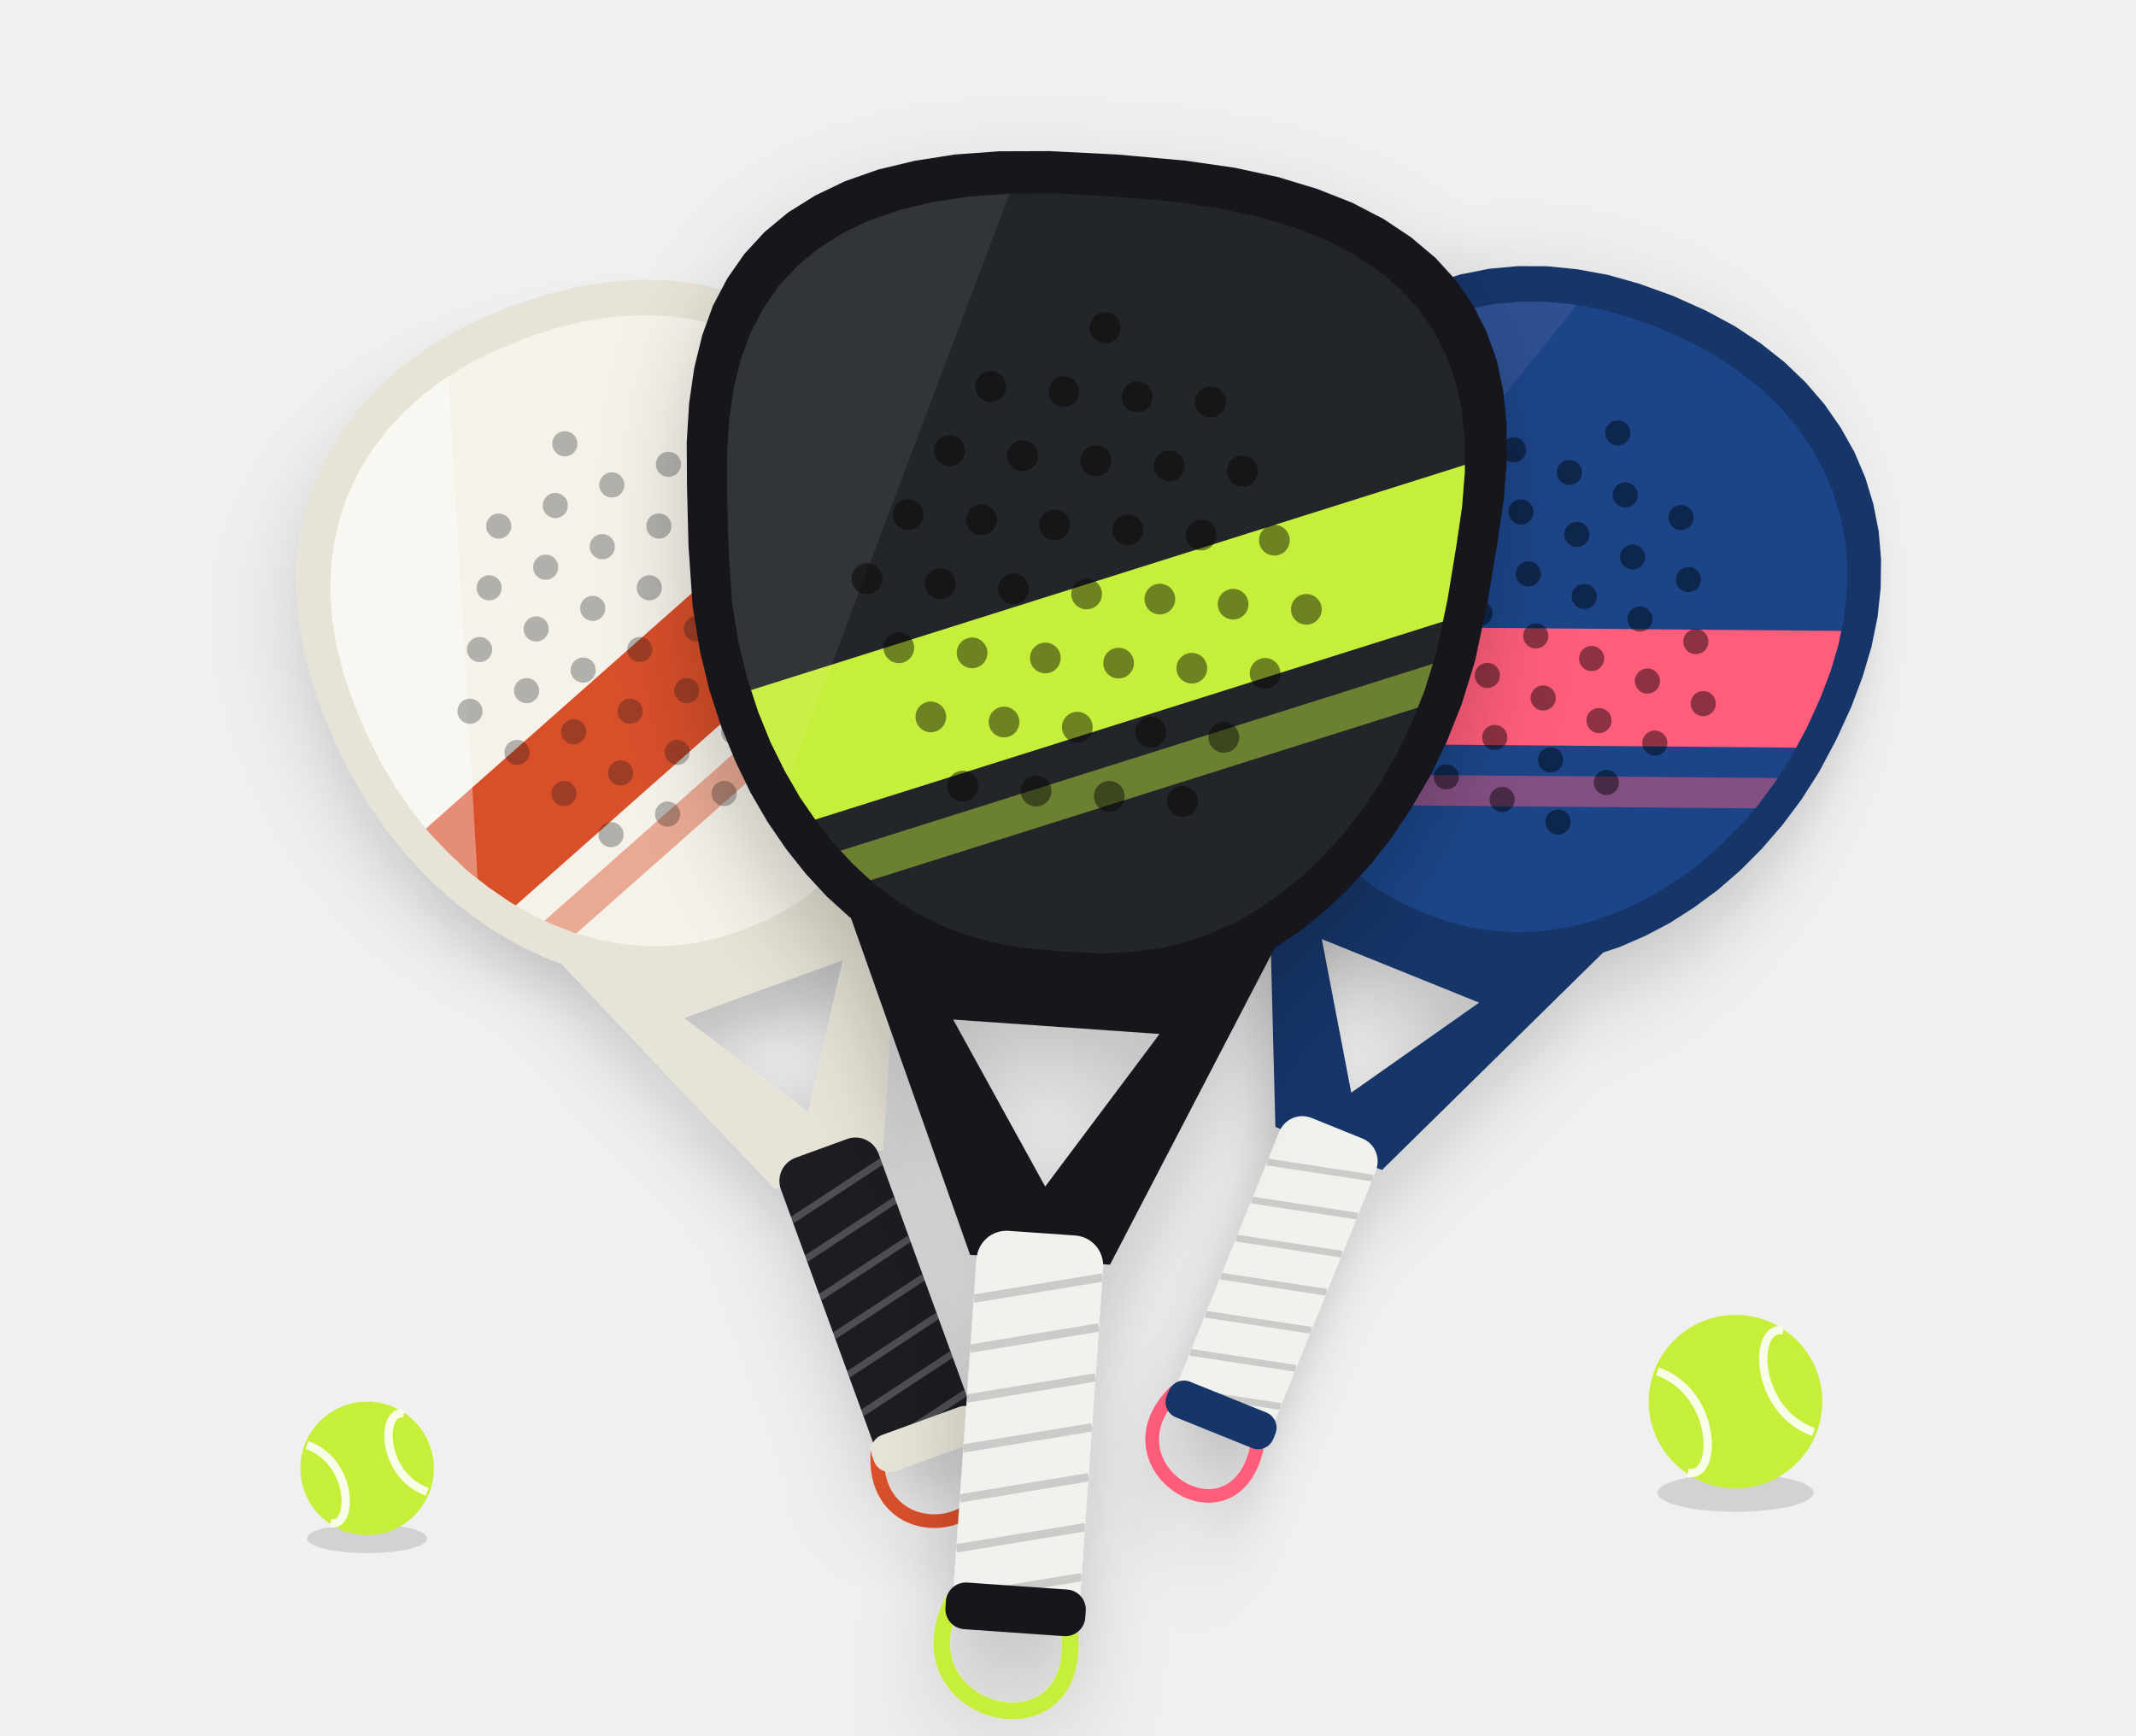
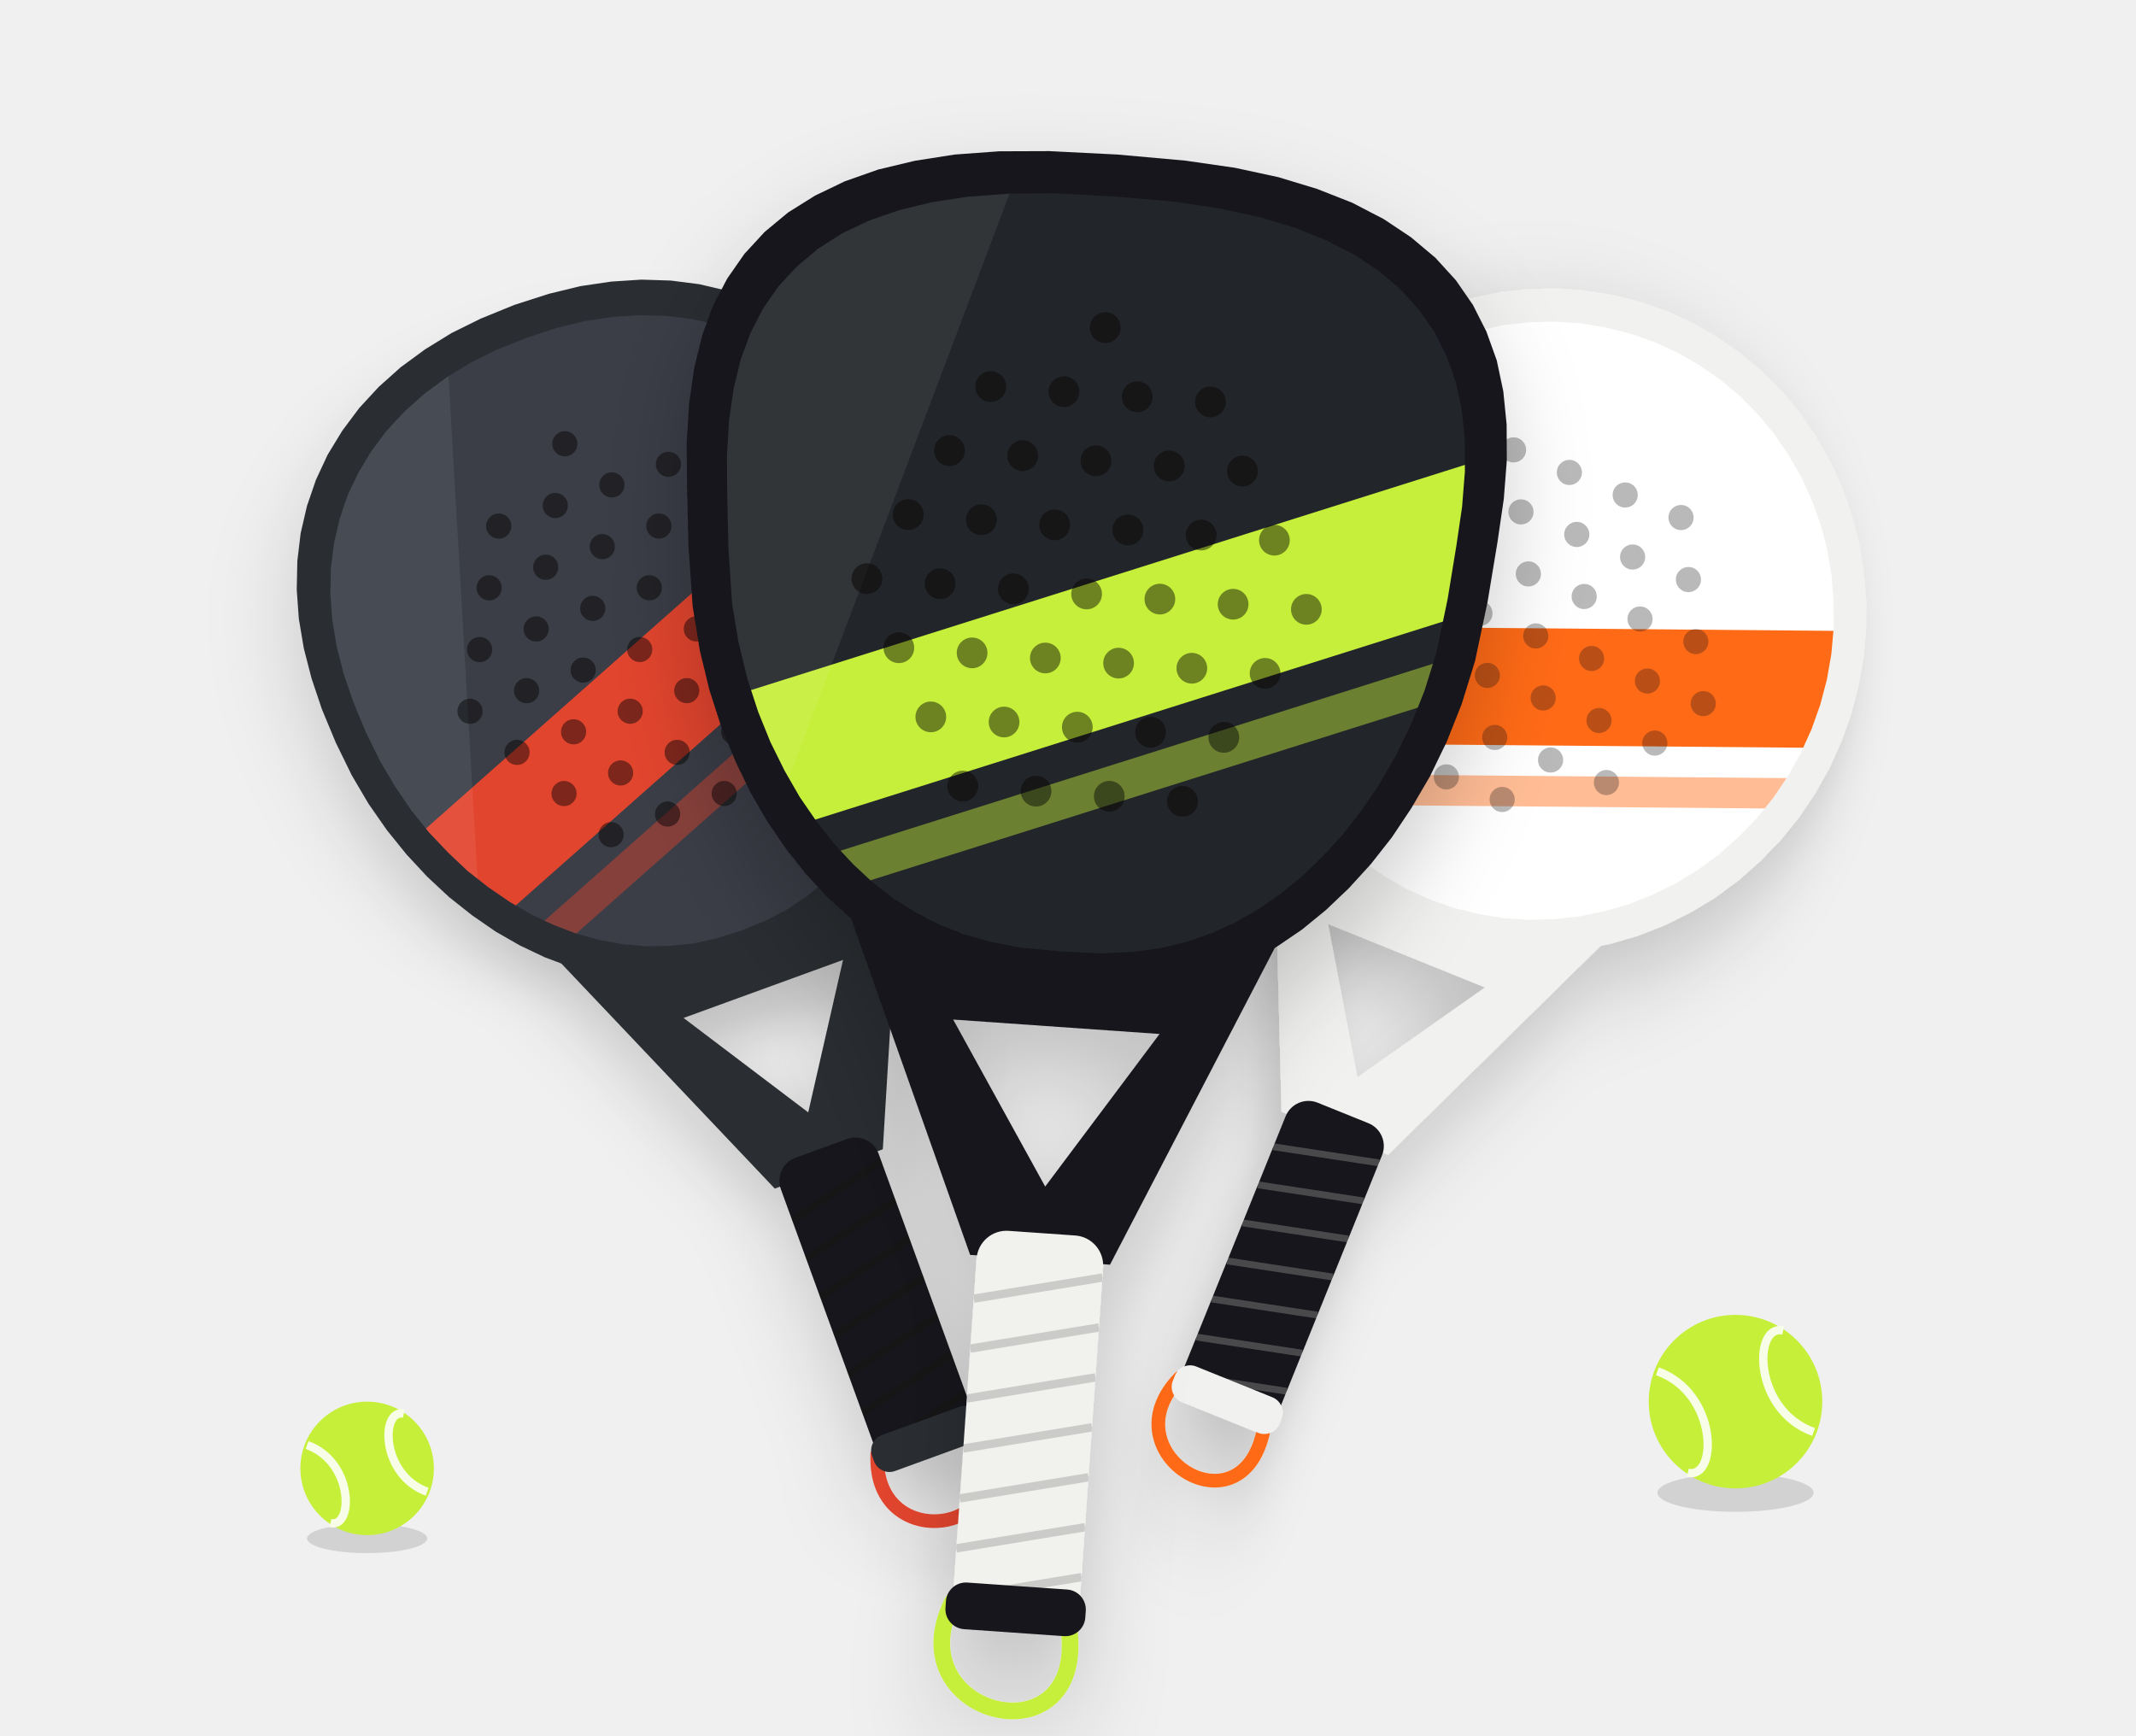
<svg xmlns="http://www.w3.org/2000/svg" viewBox="0 0 640 520">
  <defs>
    <filter id="shadow" x="-30%" y="-20%" width="160%" height="150%">
      <feDropShadow dx="0" dy="14" stdDeviation="14" flood-color="#15171a" flood-opacity=".2" />
    </filter>
    <clipPath id="a-face">
      <path d="M104.4 0 L103.1 11.9 L101.1 22.6 L98.5 32.8 L95.2 42.5 L91.2 51.7 L86.8 60.5 L81.7 68.7 L76.2 76.4 L70.3 83.5 L63.9 89.9 L57.2 95.7 L50 100.8 L42.6 105.1 L34.9 108.7 L26.8 111.5 L18.5 113.6 L9.7 114.8 L0 115.2 L-9.7 114.8 L-18.5 113.6 L-26.8 111.5 L-34.9 108.7 L-42.6 105.1 L-50 100.8 L-57.2 95.7 L-63.9 89.9 L-70.3 83.5 L-76.2 76.4 L-81.7 68.7 L-86.8 60.5 L-91.2 51.7 L-95.2 42.5 L-98.5 32.8 L-101.1 22.6 L-103.1 11.9 L-104.4 0 L-104.9 -11.9 L-104.7 -22.6 L-103.7 -32.8 L-101.9 -42.5 L-99.3 -51.7 L-95.9 -60.5 L-91.7 -68.7 L-86.7 -76.4 L-81 -83.5 L-74.5 -89.9 L-67.3 -95.7 L-59.5 -100.8 L-51.1 -105.1 L-42.1 -108.7 L-32.6 -111.5 L-22.5 -113.6 L-11.9 -114.8 L0 -115.2 L11.9 -114.8 L22.5 -113.6 L32.6 -111.5 L42.1 -108.7 L51.1 -105.1 L59.5 -100.8 L67.3 -95.7 L74.5 -89.9 L81 -83.5 L86.7 -76.4 L91.7 -68.7 L95.9 -60.5 L99.3 -51.7 L101.9 -42.5 L103.7 -32.8 L104.7 -22.6 L104.9 -11.9 Z" />
    </clipPath>
    <clipPath id="a-grip">
      <rect x="-19" y="200" width="38" height="112" rx="9" />
    </clipPath>
    <clipPath id="b-face">
-       <path d="M104.4 0 L103.1 11.9 L101.1 22.6 L98.5 32.8 L95.2 42.5 L91.2 51.7 L86.8 60.5 L81.7 68.7 L76.2 76.4 L70.3 83.5 L63.9 89.9 L57.2 95.7 L50 100.8 L42.6 105.1 L34.9 108.7 L26.8 111.5 L18.5 113.6 L9.7 114.8 L0 115.2 L-9.7 114.8 L-18.5 113.6 L-26.8 111.5 L-34.9 108.7 L-42.6 105.1 L-50 100.8 L-57.2 95.7 L-63.9 89.9 L-70.3 83.5 L-76.2 76.4 L-81.7 68.7 L-86.8 60.5 L-91.2 51.7 L-95.2 42.5 L-98.5 32.8 L-101.1 22.6 L-103.1 11.9 L-104.4 0 L-104.9 -11.9 L-104.7 -22.6 L-103.7 -32.8 L-101.9 -42.5 L-99.3 -51.7 L-95.9 -60.5 L-91.7 -68.7 L-86.7 -76.4 L-81 -83.5 L-74.5 -89.9 L-67.3 -95.7 L-59.5 -100.8 L-51.1 -105.1 L-42.1 -108.7 L-32.6 -111.5 L-22.5 -113.6 L-11.9 -114.8 L0 -115.2 L11.9 -114.8 L22.5 -113.6 L32.6 -111.5 L42.1 -108.7 L51.1 -105.1 L59.5 -100.8 L67.3 -95.7 L74.5 -89.9 L81 -83.5 L86.7 -76.4 L91.7 -68.7 L95.9 -60.5 L99.3 -51.7 L101.9 -42.5 L103.7 -32.8 L104.7 -22.6 L104.9 -11.9 Z" />
+       <path d="M106.2 0 L105.8 9.6 L104.6 19.1 L102.6 28.4 L99.8 37.6 L96.2 46.4 L92 54.9 L87 63 L81.4 70.6 L75.1 77.6 L68.3 84.1 L60.9 89.9 L53.1 95.1 L44.9 99.5 L36.3 103.2 L27.5 106.1 L18.4 108.1 L9.3 109.4 L0 109.8 L-9.3 109.4 L-18.4 108.1 L-27.5 106.1 L-36.3 103.2 L-44.9 99.5 L-53.1 95.1 L-60.9 89.9 L-68.3 84.1 L-75.1 77.6 L-81.4 70.6 L-87 63 L-92 54.9 L-96.2 46.4 L-99.8 37.6 L-102.6 28.4 L-104.6 19.1 L-105.8 9.6 L-106.2 0 L-105.8 -9.6 L-104.6 -19.1 L-102.6 -28.4 L-99.8 -37.6 L-96.2 -46.4 L-92 -54.9 L-87 -63 L-81.4 -70.6 L-75.1 -77.6 L-68.3 -84.1 L-60.9 -89.9 L-53.1 -95.1 L-44.9 -99.5 L-36.3 -103.2 L-27.5 -106.1 L-18.4 -108.1 L-9.3 -109.4 L0 -109.8 L9.3 -109.4 L18.4 -108.1 L27.5 -106.1 L36.3 -103.2 L44.9 -99.5 L53.1 -95.1 L60.9 -89.9 L68.3 -84.1 L75.1 -77.6 L81.4 -70.6 L87 -63 L92 -54.9 L96.2 -46.4 L99.8 -37.6 L102.6 -28.4 L104.6 -19.1 L105.8 -9.6 Z" />
    </clipPath>
    <clipPath id="b-grip">
-       <rect x="-19" y="200" width="38" height="112" rx="9" />
+       <rect x="-19" y="194" width="38" height="112" rx="9" />
    </clipPath>
    <clipPath id="c-face">
      <path d="M108 0 L105.8 16.1 L103 27.9 L99.6 38.5 L95.7 48.1 L91.4 56.9 L86.6 65.1 L81.5 72.7 L76 79.6 L70.3 85.9 L64.2 91.6 L57.9 96.7 L51.3 101.1 L44.4 104.8 L37.2 107.9 L29.6 110.3 L21.4 112 L12.3 113.1 L0 113.4 L-12.3 113.1 L-21.4 112 L-29.6 110.3 L-37.2 107.9 L-44.4 104.8 L-51.3 101.1 L-57.9 96.7 L-64.2 91.6 L-70.3 85.9 L-76 79.6 L-81.5 72.7 L-86.6 65.1 L-91.4 56.9 L-95.7 48.1 L-99.6 38.5 L-103 27.9 L-105.8 16.1 L-108 0 L-109.5 -16.1 L-110.4 -27.9 L-110.5 -38.5 L-109.8 -48.1 L-108.3 -56.9 L-105.9 -65.1 L-102.6 -72.7 L-98.5 -79.6 L-93.4 -85.9 L-87.5 -91.6 L-80.6 -96.7 L-72.8 -101.1 L-64.1 -104.8 L-54.4 -107.9 L-43.7 -110.3 L-31.9 -112 L-18.4 -113.1 L0 -113.4 L18.4 -113.1 L31.9 -112 L43.7 -110.3 L54.4 -107.9 L64.1 -104.8 L72.8 -101.1 L80.6 -96.7 L87.5 -91.6 L93.4 -85.9 L98.5 -79.6 L102.6 -72.7 L105.9 -65.1 L108.3 -56.9 L109.8 -48.1 L110.5 -38.5 L110.4 -27.9 L109.5 -16.1 Z" />
    </clipPath>
    <clipPath id="c-grip">
      <rect x="-19" y="198" width="38" height="112" rx="9" />
    </clipPath>
  </defs>
  <g transform="translate(190 190) rotate(-20) scale(0.82)" filter="url(#shadow)">
    <g>
-       <path d="M-19 312 C -34 348, 26 358, 16 316" fill="none" stroke="#d9502b" stroke-width="5" stroke-linecap="round" />
-       <path fill-rule="evenodd" fill="#e7e3d7" d="M-74 86 L74 86 L21 208 L-21 208 Z M-31 138 L31 138 L0 186 Z" />
-       <rect x="-19" y="200" width="38" height="118" rx="9" fill="#1d1f23" />
-       <g stroke="rgba(255,255,255,.22)" stroke-width="2.5" clip-path="url(#a-grip)">
+       <path d="M-19 312 C -34 348, 26 358, 16 316" fill="none" stroke="#e2452f" stroke-width="5" stroke-linecap="round" />
+       <path fill-rule="evenodd" fill="#2a2d33" d="M-74 86 L74 86 L21 208 L-21 208 Z M-31 138 L31 138 L0 186 Z" />
+       <rect x="-19" y="200" width="38" height="118" rx="9" fill="#15171a" />
+       <g stroke="rgba(0,0,0,.16)" stroke-width="2.5" clip-path="url(#a-grip)">
        <path d="M-19 221 L19 212" />
        <path d="M-19 236 L19 227" />
        <path d="M-19 251 L19 242" />
        <path d="M-19 266 L19 257" />
        <path d="M-19 281 L19 272" />
        <path d="M-19 296 L19 287" />
        <path d="M-19 311 L19 302" />
      </g>
-       <rect x="-21" y="306" width="42" height="14" rx="6" fill="#e7e3d7" />
-       <path d="M116 0 L114.6 13.2 L112.4 25.1 L109.4 36.4 L105.7 47.2 L101.4 57.4 L96.4 67.2 L90.8 76.3 L84.7 84.9 L78.1 92.7 L71 99.9 L63.5 106.3 L55.6 112 L47.3 116.8 L38.7 120.8 L29.8 123.9 L20.5 126.2 L10.8 127.5 L0 128 L-10.8 127.5 L-20.5 126.2 L-29.8 123.9 L-38.7 120.8 L-47.3 116.8 L-55.6 112 L-63.5 106.3 L-71 99.9 L-78.1 92.7 L-84.7 84.9 L-90.8 76.3 L-96.4 67.2 L-101.4 57.4 L-105.7 47.2 L-109.4 36.4 L-112.4 25.1 L-114.6 13.2 L-116 0 L-116.6 -13.2 L-116.3 -25.1 L-115.2 -36.4 L-113.2 -47.2 L-110.3 -57.4 L-106.5 -67.2 L-101.9 -76.3 L-96.3 -84.9 L-90 -92.7 L-82.8 -99.9 L-74.8 -106.3 L-66.1 -112 L-56.8 -116.8 L-46.8 -120.8 L-36.2 -123.9 L-25 -126.2 L-13.2 -127.5 L0 -128 L13.2 -127.5 L25 -126.2 L36.2 -123.9 L46.8 -120.8 L56.8 -116.8 L66.1 -112 L74.8 -106.3 L82.8 -99.9 L90 -92.7 L96.3 -84.9 L101.9 -76.3 L106.5 -67.2 L110.3 -57.4 L113.2 -47.2 L115.2 -36.4 L116.3 -25.1 L116.6 -13.2 Z" fill="#e7e3d7" />
-       <path d="M104.4 0 L103.1 11.9 L101.1 22.6 L98.5 32.8 L95.2 42.5 L91.2 51.7 L86.8 60.5 L81.7 68.7 L76.2 76.4 L70.3 83.5 L63.9 89.9 L57.2 95.7 L50 100.8 L42.6 105.1 L34.9 108.7 L26.8 111.5 L18.5 113.6 L9.7 114.8 L0 115.2 L-9.7 114.8 L-18.5 113.6 L-26.8 111.5 L-34.9 108.7 L-42.6 105.1 L-50 100.8 L-57.2 95.7 L-63.9 89.9 L-70.3 83.5 L-76.2 76.4 L-81.7 68.7 L-86.8 60.5 L-91.2 51.7 L-95.2 42.5 L-98.5 32.8 L-101.1 22.6 L-103.1 11.9 L-104.4 0 L-104.9 -11.9 L-104.7 -22.6 L-103.7 -32.8 L-101.9 -42.5 L-99.3 -51.7 L-95.9 -60.5 L-91.7 -68.7 L-86.7 -76.4 L-81 -83.5 L-74.5 -89.9 L-67.3 -95.7 L-59.5 -100.8 L-51.1 -105.1 L-42.1 -108.7 L-32.6 -111.5 L-22.5 -113.6 L-11.9 -114.8 L0 -115.2 L11.9 -114.8 L22.5 -113.6 L32.6 -111.5 L42.1 -108.7 L51.1 -105.1 L59.5 -100.8 L67.3 -95.7 L74.5 -89.9 L81 -83.5 L86.7 -76.4 L91.7 -68.7 L95.9 -60.5 L99.3 -51.7 L101.9 -42.5 L103.7 -32.8 L104.7 -22.6 L104.9 -11.9 Z" fill="#f5f2ea" />
+       <rect x="-21" y="306" width="42" height="14" rx="6" fill="#2a2d33" />
+       <path d="M116 0 L114.6 13.2 L112.4 25.1 L109.4 36.4 L105.7 47.2 L101.4 57.4 L96.4 67.2 L90.8 76.3 L84.7 84.9 L78.1 92.7 L71 99.9 L63.5 106.3 L55.6 112 L47.3 116.8 L38.7 120.8 L29.8 123.9 L20.5 126.2 L10.8 127.5 L0 128 L-10.8 127.5 L-20.5 126.2 L-29.8 123.9 L-38.7 120.8 L-47.3 116.8 L-55.6 112 L-63.5 106.3 L-71 99.9 L-78.1 92.7 L-84.7 84.9 L-90.8 76.3 L-96.4 67.2 L-101.4 57.4 L-105.7 47.2 L-109.4 36.4 L-112.4 25.1 L-114.6 13.2 L-116 0 L-116.6 -13.2 L-116.3 -25.1 L-115.2 -36.4 L-113.2 -47.2 L-110.3 -57.4 L-106.5 -67.2 L-101.9 -76.3 L-96.3 -84.9 L-90 -92.7 L-82.8 -99.9 L-74.8 -106.3 L-66.1 -112 L-56.8 -116.8 L-46.8 -120.8 L-36.2 -123.9 L-25 -126.2 L-13.2 -127.5 L0 -128 L13.2 -127.5 L25 -126.2 L36.2 -123.9 L46.8 -120.8 L56.8 -116.8 L66.1 -112 L74.8 -106.3 L82.8 -99.9 L90 -92.7 L96.3 -84.9 L101.9 -76.3 L106.5 -67.2 L110.3 -57.4 L113.2 -47.2 L115.2 -36.4 L116.3 -25.1 L116.6 -13.2 Z" fill="#2a2d33" />
+       <path d="M104.4 0 L103.1 11.9 L101.1 22.6 L98.5 32.8 L95.2 42.5 L91.2 51.7 L86.8 60.5 L81.7 68.7 L76.2 76.4 L70.3 83.5 L63.9 89.9 L57.2 95.7 L50 100.8 L42.6 105.1 L34.9 108.7 L26.8 111.5 L18.5 113.6 L9.7 114.8 L0 115.2 L-9.7 114.8 L-18.5 113.6 L-26.8 111.5 L-34.9 108.7 L-42.6 105.1 L-50 100.8 L-57.2 95.7 L-63.9 89.9 L-70.3 83.5 L-76.2 76.4 L-81.7 68.7 L-86.8 60.5 L-91.2 51.7 L-95.2 42.5 L-98.5 32.8 L-101.1 22.6 L-103.1 11.9 L-104.4 0 L-104.9 -11.9 L-104.7 -22.6 L-103.7 -32.8 L-101.9 -42.5 L-99.3 -51.7 L-95.9 -60.5 L-91.7 -68.7 L-86.7 -76.4 L-81 -83.5 L-74.5 -89.9 L-67.3 -95.7 L-59.5 -100.8 L-51.1 -105.1 L-42.1 -108.7 L-32.6 -111.5 L-22.5 -113.6 L-11.9 -114.8 L0 -115.2 L11.9 -114.8 L22.5 -113.6 L32.6 -111.5 L42.1 -108.7 L51.1 -105.1 L59.5 -100.8 L67.3 -95.7 L74.5 -89.9 L81 -83.5 L86.7 -76.4 L91.7 -68.7 L95.9 -60.5 L99.3 -51.7 L101.9 -42.5 L103.7 -32.8 L104.7 -22.6 L104.9 -11.9 Z" fill="#3a3e46" />
      <g clip-path="url(#a-face)">
-         <path d="M-170 70 L170 -64 L170 -18 L-170 116 Z" fill="#d9502b" />
-         <path d="M-170 128 L170 -6 L170 6 L-170 140 Z" fill="#d9502b" opacity=".45" />
-         <path d="M-150 -150 L-20 -150 L-110 150 L-150 150 Z" fill="#fff" opacity="0.35" />
-       </g>
-       <g fill="rgba(21,23,26,.3)">
-         <circle cx="0" cy="-74" r="4.6" />
-         <circle cx="-33" cy="-54" r="4.6" />
-         <circle cx="-11" cy="-54" r="4.6" />
-         <circle cx="11" cy="-54" r="4.6" />
-         <circle cx="33" cy="-54" r="4.6" />
-         <circle cx="-44" cy="-34" r="4.6" />
-         <circle cx="-22" cy="-34" r="4.6" />
-         <circle cx="0" cy="-34" r="4.6" />
-         <circle cx="22" cy="-34" r="4.6" />
-         <circle cx="44" cy="-34" r="4.6" />
-         <circle cx="-55" cy="-14" r="4.6" />
-         <circle cx="-33" cy="-14" r="4.6" />
-         <circle cx="-11" cy="-14" r="4.6" />
-         <circle cx="11" cy="-14" r="4.6" />
-         <circle cx="33" cy="-14" r="4.6" />
-         <circle cx="55" cy="-14" r="4.6" />
-         <circle cx="-66" cy="6" r="4.6" />
-         <circle cx="-44" cy="6" r="4.6" />
-         <circle cx="-22" cy="6" r="4.6" />
-         <circle cx="0" cy="6" r="4.6" />
-         <circle cx="22" cy="6" r="4.6" />
-         <circle cx="44" cy="6" r="4.6" />
-         <circle cx="66" cy="6" r="4.6" />
-         <circle cx="-55" cy="26" r="4.6" />
-         <circle cx="-33" cy="26" r="4.6" />
-         <circle cx="-11" cy="26" r="4.6" />
-         <circle cx="11" cy="26" r="4.6" />
-         <circle cx="33" cy="26" r="4.6" />
-         <circle cx="55" cy="26" r="4.6" />
-         <circle cx="-44" cy="46" r="4.6" />
-         <circle cx="-22" cy="46" r="4.6" />
-         <circle cx="0" cy="46" r="4.6" />
-         <circle cx="22" cy="46" r="4.6" />
-         <circle cx="44" cy="46" r="4.6" />
-         <circle cx="-33" cy="66" r="4.6" />
-         <circle cx="-11" cy="66" r="4.6" />
-         <circle cx="11" cy="66" r="4.6" />
-         <circle cx="33" cy="66" r="4.6" />
-       </g>
-     </g>
-   </g>
-   <g transform="translate(462 186) rotate(22) scale(0.82)" filter="url(#shadow)">
-     <g>
-       <path d="M-19 312 C -34 348, 26 358, 16 316" fill="none" stroke="#ff5d7a" stroke-width="5" stroke-linecap="round" />
-       <path fill-rule="evenodd" fill="#173468" d="M-74 86 L74 86 L21 208 L-21 208 Z M-31 138 L31 138 L0 186 Z" />
-       <rect x="-19" y="200" width="38" height="118" rx="9" fill="#f1f1ee" />
-       <g stroke="rgba(0,0,0,.16)" stroke-width="2.5" clip-path="url(#b-grip)">
-         <path d="M-19 221 L19 212" />
-         <path d="M-19 236 L19 227" />
-         <path d="M-19 251 L19 242" />
-         <path d="M-19 266 L19 257" />
-         <path d="M-19 281 L19 272" />
-         <path d="M-19 296 L19 287" />
-         <path d="M-19 311 L19 302" />
-       </g>
-       <rect x="-21" y="306" width="42" height="14" rx="6" fill="#173468" />
-       <path d="M116 0 L114.6 13.2 L112.4 25.1 L109.4 36.4 L105.7 47.2 L101.4 57.4 L96.4 67.2 L90.8 76.3 L84.7 84.9 L78.1 92.7 L71 99.9 L63.5 106.3 L55.6 112 L47.3 116.8 L38.7 120.8 L29.8 123.9 L20.5 126.2 L10.8 127.5 L0 128 L-10.8 127.5 L-20.5 126.2 L-29.8 123.9 L-38.7 120.8 L-47.3 116.8 L-55.6 112 L-63.5 106.3 L-71 99.9 L-78.1 92.7 L-84.7 84.9 L-90.8 76.3 L-96.4 67.2 L-101.4 57.4 L-105.7 47.2 L-109.4 36.4 L-112.4 25.1 L-114.6 13.2 L-116 0 L-116.6 -13.2 L-116.3 -25.1 L-115.2 -36.4 L-113.2 -47.2 L-110.3 -57.4 L-106.5 -67.2 L-101.9 -76.3 L-96.3 -84.9 L-90 -92.7 L-82.8 -99.9 L-74.8 -106.3 L-66.1 -112 L-56.8 -116.8 L-46.8 -120.8 L-36.2 -123.9 L-25 -126.2 L-13.2 -127.5 L0 -128 L13.2 -127.5 L25 -126.2 L36.2 -123.9 L46.8 -120.8 L56.8 -116.8 L66.1 -112 L74.8 -106.3 L82.8 -99.9 L90 -92.7 L96.3 -84.9 L101.9 -76.3 L106.5 -67.2 L110.3 -57.4 L113.2 -47.2 L115.2 -36.4 L116.3 -25.1 L116.6 -13.2 Z" fill="#173468" />
-       <path d="M104.4 0 L103.1 11.9 L101.1 22.6 L98.5 32.8 L95.2 42.5 L91.2 51.7 L86.8 60.5 L81.7 68.7 L76.2 76.4 L70.3 83.5 L63.9 89.9 L57.2 95.7 L50 100.8 L42.6 105.1 L34.9 108.7 L26.8 111.5 L18.5 113.6 L9.7 114.8 L0 115.2 L-9.7 114.8 L-18.5 113.6 L-26.8 111.5 L-34.9 108.7 L-42.6 105.1 L-50 100.8 L-57.2 95.7 L-63.9 89.9 L-70.3 83.5 L-76.2 76.4 L-81.7 68.7 L-86.8 60.5 L-91.2 51.7 L-95.2 42.5 L-98.5 32.8 L-101.1 22.6 L-103.1 11.9 L-104.4 0 L-104.9 -11.9 L-104.7 -22.6 L-103.7 -32.8 L-101.9 -42.5 L-99.3 -51.7 L-95.9 -60.5 L-91.7 -68.7 L-86.7 -76.4 L-81 -83.5 L-74.5 -89.9 L-67.3 -95.7 L-59.5 -100.8 L-51.1 -105.1 L-42.1 -108.7 L-32.6 -111.5 L-22.5 -113.6 L-11.9 -114.8 L0 -115.2 L11.9 -114.8 L22.5 -113.6 L32.6 -111.5 L42.1 -108.7 L51.1 -105.1 L59.5 -100.8 L67.3 -95.7 L74.5 -89.9 L81 -83.5 L86.7 -76.4 L91.7 -68.7 L95.9 -60.5 L99.3 -51.7 L101.9 -42.5 L103.7 -32.8 L104.7 -22.6 L104.9 -11.9 Z" fill="#1f4489" />
-       <g clip-path="url(#b-face)">
-         <path d="M-170 70 L170 -64 L170 -18 L-170 116 Z" fill="#ff5d7a" />
-         <path d="M-170 128 L170 -6 L170 6 L-170 140 Z" fill="#ff5d7a" opacity=".45" />
+         <path d="M-170 70 L170 -64 L170 -18 L-170 116 Z" fill="#e2452f" />
+         <path d="M-170 128 L170 -6 L170 6 L-170 140 Z" fill="#e2452f" opacity=".45" />
        <path d="M-150 -150 L-20 -150 L-110 150 L-150 150 Z" fill="#fff" opacity="0.07" />
      </g>
      <g fill="rgba(0,0,0,.45)">
        <circle cx="0" cy="-74" r="4.6" />
        <circle cx="-33" cy="-54" r="4.6" />
        <circle cx="-11" cy="-54" r="4.6" />
        <circle cx="11" cy="-54" r="4.6" />
        <circle cx="33" cy="-54" r="4.6" />
        <circle cx="-44" cy="-34" r="4.6" />
        <circle cx="-22" cy="-34" r="4.6" />
        <circle cx="0" cy="-34" r="4.6" />
        <circle cx="22" cy="-34" r="4.6" />
        <circle cx="44" cy="-34" r="4.6" />
        <circle cx="-55" cy="-14" r="4.6" />
        <circle cx="-33" cy="-14" r="4.6" />
        <circle cx="-11" cy="-14" r="4.6" />
        <circle cx="11" cy="-14" r="4.6" />
        <circle cx="33" cy="-14" r="4.6" />
        <circle cx="55" cy="-14" r="4.6" />
        <circle cx="-66" cy="6" r="4.6" />
        <circle cx="-44" cy="6" r="4.6" />
        <circle cx="-22" cy="6" r="4.6" />
        <circle cx="0" cy="6" r="4.6" />
        <circle cx="22" cy="6" r="4.6" />
        <circle cx="44" cy="6" r="4.6" />
        <circle cx="66" cy="6" r="4.6" />
        <circle cx="-55" cy="26" r="4.6" />
        <circle cx="-33" cy="26" r="4.6" />
        <circle cx="-11" cy="26" r="4.6" />
        <circle cx="11" cy="26" r="4.6" />
        <circle cx="33" cy="26" r="4.6" />
        <circle cx="55" cy="26" r="4.6" />
        <circle cx="-44" cy="46" r="4.6" />
        <circle cx="-22" cy="46" r="4.6" />
        <circle cx="0" cy="46" r="4.6" />
        <circle cx="22" cy="46" r="4.6" />
        <circle cx="44" cy="46" r="4.6" />
        <circle cx="-33" cy="66" r="4.6" />
        <circle cx="-11" cy="66" r="4.6" />
        <circle cx="11" cy="66" r="4.6" />
        <circle cx="33" cy="66" r="4.6" />
      </g>
    </g>
  </g>
+   <g transform="translate(462 186) rotate(22) scale(0.82)" filter="url(#shadow)">
+     <g>
+       <path d="M-19 306 C -34 342, 26 352, 16 310" fill="none" stroke="#ff6a13" stroke-width="5" stroke-linecap="round" />
+       <path fill-rule="evenodd" fill="#f1f1ef" d="M-74 80 L74 80 L21 202 L-21 202 Z M-31 132 L31 132 L0 180 Z" />
+       <rect x="-19" y="194" width="38" height="118" rx="9" fill="#15171a" />
+       <g stroke="rgba(255,255,255,.22)" stroke-width="2.5" clip-path="url(#b-grip)">
+         <path d="M-19 215 L19 206" />
+         <path d="M-19 230 L19 221" />
+         <path d="M-19 245 L19 236" />
+         <path d="M-19 260 L19 251" />
+         <path d="M-19 275 L19 266" />
+         <path d="M-19 290 L19 281" />
+         <path d="M-19 305 L19 296" />
+       </g>
+       <rect x="-21" y="300" width="42" height="14" rx="6" fill="#f1f1ef" />
+       <path d="M118 0 L117.6 10.6 L116.2 21.2 L114 31.6 L110.9 41.7 L106.9 51.6 L102.2 61 L96.7 70 L90.4 78.4 L83.4 86.3 L75.8 93.5 L67.7 99.9 L59 105.7 L49.9 110.6 L40.4 114.6 L30.5 117.8 L20.5 120.1 L10.3 121.5 L0 122 L-10.3 121.5 L-20.5 120.1 L-30.5 117.8 L-40.4 114.6 L-49.9 110.6 L-59 105.7 L-67.7 99.9 L-75.8 93.5 L-83.4 86.3 L-90.4 78.4 L-96.7 70 L-102.2 61 L-106.9 51.6 L-110.9 41.7 L-114 31.6 L-116.2 21.2 L-117.6 10.6 L-118 0 L-117.6 -10.6 L-116.2 -21.2 L-114 -31.6 L-110.9 -41.7 L-106.9 -51.6 L-102.2 -61 L-96.7 -70 L-90.4 -78.4 L-83.4 -86.3 L-75.8 -93.5 L-67.7 -99.9 L-59 -105.7 L-49.9 -110.6 L-40.4 -114.6 L-30.5 -117.8 L-20.5 -120.1 L-10.3 -121.5 L0 -122 L10.3 -121.5 L20.5 -120.1 L30.5 -117.8 L40.4 -114.6 L49.9 -110.6 L59 -105.7 L67.7 -99.9 L75.8 -93.5 L83.4 -86.3 L90.4 -78.4 L96.7 -70 L102.2 -61 L106.9 -51.6 L110.9 -41.7 L114 -31.6 L116.2 -21.2 L117.6 -10.6 Z" fill="#f1f1ef" />
+       <path d="M106.2 0 L105.8 9.6 L104.6 19.1 L102.6 28.4 L99.8 37.6 L96.2 46.4 L92 54.9 L87 63 L81.4 70.6 L75.1 77.6 L68.3 84.1 L60.9 89.9 L53.1 95.1 L44.9 99.5 L36.3 103.2 L27.5 106.1 L18.4 108.1 L9.3 109.4 L0 109.8 L-9.3 109.4 L-18.4 108.1 L-27.5 106.1 L-36.3 103.2 L-44.9 99.5 L-53.1 95.1 L-60.9 89.9 L-68.3 84.1 L-75.1 77.6 L-81.4 70.6 L-87 63 L-92 54.9 L-96.2 46.4 L-99.8 37.6 L-102.6 28.4 L-104.6 19.1 L-105.8 9.6 L-106.2 0 L-105.8 -9.6 L-104.6 -19.1 L-102.6 -28.4 L-99.8 -37.6 L-96.2 -46.4 L-92 -54.9 L-87 -63 L-81.4 -70.6 L-75.1 -77.6 L-68.3 -84.1 L-60.9 -89.9 L-53.1 -95.1 L-44.9 -99.5 L-36.3 -103.2 L-27.5 -106.1 L-18.4 -108.1 L-9.3 -109.4 L0 -109.8 L9.3 -109.4 L18.4 -108.1 L27.5 -106.1 L36.3 -103.2 L44.9 -99.5 L53.1 -95.1 L60.9 -89.9 L68.3 -84.1 L75.1 -77.6 L81.4 -70.6 L87 -63 L92 -54.9 L96.2 -46.4 L99.8 -37.6 L102.6 -28.4 L104.6 -19.1 L105.8 -9.6 Z" fill="#ffffff" />
+       <g clip-path="url(#b-face)">
+         <path d="M-170 70 L170 -64 L170 -18 L-170 116 Z" fill="#ff6a13" />
+         <path d="M-170 128 L170 -6 L170 6 L-170 140 Z" fill="#ff6a13" opacity=".45" />
+         <path d="M-150 -150 L-20 -150 L-110 150 L-150 150 Z" fill="#fff" opacity="0.35" />
+       </g>
+       <g fill="rgba(21,23,26,.3)">
+         <circle cx="-33" cy="-54" r="4.6" />
+         <circle cx="-11" cy="-54" r="4.6" />
+         <circle cx="11" cy="-54" r="4.6" />
+         <circle cx="33" cy="-54" r="4.6" />
+         <circle cx="-44" cy="-34" r="4.6" />
+         <circle cx="-22" cy="-34" r="4.6" />
+         <circle cx="0" cy="-34" r="4.6" />
+         <circle cx="22" cy="-34" r="4.6" />
+         <circle cx="44" cy="-34" r="4.6" />
+         <circle cx="-55" cy="-14" r="4.6" />
+         <circle cx="-33" cy="-14" r="4.6" />
+         <circle cx="-11" cy="-14" r="4.6" />
+         <circle cx="11" cy="-14" r="4.6" />
+         <circle cx="33" cy="-14" r="4.6" />
+         <circle cx="55" cy="-14" r="4.6" />
+         <circle cx="-66" cy="6" r="4.6" />
+         <circle cx="-44" cy="6" r="4.6" />
+         <circle cx="-22" cy="6" r="4.6" />
+         <circle cx="0" cy="6" r="4.6" />
+         <circle cx="22" cy="6" r="4.6" />
+         <circle cx="44" cy="6" r="4.6" />
+         <circle cx="66" cy="6" r="4.6" />
+         <circle cx="-55" cy="26" r="4.6" />
+         <circle cx="-33" cy="26" r="4.6" />
+         <circle cx="-11" cy="26" r="4.6" />
+         <circle cx="11" cy="26" r="4.6" />
+         <circle cx="33" cy="26" r="4.6" />
+         <circle cx="55" cy="26" r="4.6" />
+         <circle cx="-44" cy="46" r="4.6" />
+         <circle cx="-22" cy="46" r="4.6" />
+         <circle cx="0" cy="46" r="4.6" />
+         <circle cx="22" cy="46" r="4.6" />
+         <circle cx="44" cy="46" r="4.6" />
+         <circle cx="-11" cy="66" r="4.6" />
+         <circle cx="11" cy="66" r="4.6" />
+       </g>
+     </g>
+   </g>
  <g transform="translate(326 172) rotate(4) scale(1)" filter="url(#shadow)">
    <g>
      <path d="M-19 310 C -34 346, 26 356, 16 314" fill="none" stroke="#c6ef3a" stroke-width="5" stroke-linecap="round" />
      <path fill-rule="evenodd" fill="#15171a" d="M-74 84 L74 84 L21 206 L-21 206 Z M-31 136 L31 136 L0 184 Z" />
      <rect x="-19" y="198" width="38" height="118" rx="9" fill="#f1f1ee" />
      <g stroke="rgba(0,0,0,.16)" stroke-width="2.5" clip-path="url(#c-grip)">
        <path d="M-19 219 L19 210" />
        <path d="M-19 234 L19 225" />
        <path d="M-19 249 L19 240" />
        <path d="M-19 264 L19 255" />
        <path d="M-19 279 L19 270" />
        <path d="M-19 294 L19 285" />
        <path d="M-19 309 L19 300" />
      </g>
      <rect x="-21" y="304" width="42" height="14" rx="6" fill="#15171a" />
      <path d="M120 0 L117.5 17.9 L114.4 31.1 L110.7 42.7 L106.4 53.4 L101.5 63.3 L96.3 72.4 L90.6 80.8 L84.5 88.5 L78.1 95.5 L71.4 101.8 L64.3 107.4 L57 112.3 L49.3 116.5 L41.3 119.9 L32.8 122.6 L23.7 124.5 L13.6 125.6 L0 126 L-13.6 125.6 L-23.7 124.5 L-32.8 122.6 L-41.3 119.9 L-49.3 116.5 L-57 112.3 L-64.3 107.4 L-71.4 101.8 L-78.1 95.5 L-84.5 88.5 L-90.6 80.8 L-96.3 72.4 L-101.5 63.3 L-106.4 53.4 L-110.7 42.7 L-114.4 31.1 L-117.5 17.9 L-120 0 L-121.7 -17.9 L-122.7 -31.1 L-122.8 -42.7 L-122 -53.4 L-120.3 -63.3 L-117.7 -72.4 L-114 -80.8 L-109.4 -88.5 L-103.8 -95.5 L-97.2 -101.8 L-89.5 -107.4 L-80.9 -112.3 L-71.2 -116.5 L-60.4 -119.9 L-48.6 -122.6 L-35.4 -124.5 L-20.4 -125.6 L0 -126 L20.4 -125.6 L35.4 -124.5 L48.6 -122.6 L60.4 -119.9 L71.2 -116.5 L80.9 -112.3 L89.5 -107.4 L97.2 -101.8 L103.8 -95.5 L109.4 -88.5 L114 -80.8 L117.7 -72.4 L120.3 -63.3 L122 -53.4 L122.8 -42.7 L122.7 -31.1 L121.7 -17.9 Z" fill="#15171a" />
      <path d="M108 0 L105.8 16.1 L103 27.9 L99.6 38.5 L95.7 48.1 L91.4 56.9 L86.6 65.1 L81.5 72.7 L76 79.6 L70.3 85.9 L64.2 91.6 L57.9 96.7 L51.3 101.1 L44.4 104.8 L37.2 107.9 L29.6 110.3 L21.4 112 L12.3 113.1 L0 113.4 L-12.3 113.1 L-21.4 112 L-29.6 110.3 L-37.2 107.9 L-44.4 104.8 L-51.3 101.1 L-57.9 96.7 L-64.2 91.6 L-70.3 85.9 L-76 79.6 L-81.5 72.7 L-86.6 65.1 L-91.4 56.9 L-95.7 48.1 L-99.6 38.5 L-103 27.9 L-105.8 16.1 L-108 0 L-109.5 -16.1 L-110.4 -27.9 L-110.5 -38.5 L-109.8 -48.1 L-108.3 -56.9 L-105.9 -65.1 L-102.6 -72.7 L-98.5 -79.6 L-93.4 -85.9 L-87.5 -91.6 L-80.6 -96.7 L-72.8 -101.1 L-64.1 -104.8 L-54.4 -107.9 L-43.7 -110.3 L-31.9 -112 L-18.4 -113.1 L0 -113.4 L18.4 -113.1 L31.9 -112 L43.7 -110.3 L54.4 -107.9 L64.1 -104.8 L72.8 -101.1 L80.6 -96.7 L87.5 -91.6 L93.4 -85.9 L98.5 -79.6 L102.6 -72.7 L105.9 -65.1 L108.3 -56.9 L109.8 -48.1 L110.5 -38.5 L110.4 -27.9 L109.5 -16.1 Z" fill="#22252a" />
      <g clip-path="url(#c-face)">
        <path d="M-170 70 L170 -64 L170 -18 L-170 116 Z" fill="#c6ef3a" />
        <path d="M-170 128 L170 -6 L170 6 L-170 140 Z" fill="#c6ef3a" opacity=".45" />
        <path d="M-150 -150 L-20 -150 L-110 150 L-150 150 Z" fill="#fff" opacity="0.07" />
      </g>
      <g fill="rgba(0,0,0,.45)">
        <circle cx="0" cy="-74" r="4.6" />
        <circle cx="-33" cy="-54" r="4.6" />
        <circle cx="-11" cy="-54" r="4.6" />
        <circle cx="11" cy="-54" r="4.6" />
        <circle cx="33" cy="-54" r="4.6" />
        <circle cx="-44" cy="-34" r="4.6" />
        <circle cx="-22" cy="-34" r="4.6" />
        <circle cx="0" cy="-34" r="4.6" />
        <circle cx="22" cy="-34" r="4.6" />
        <circle cx="44" cy="-34" r="4.6" />
        <circle cx="-55" cy="-14" r="4.6" />
        <circle cx="-33" cy="-14" r="4.6" />
        <circle cx="-11" cy="-14" r="4.6" />
        <circle cx="11" cy="-14" r="4.6" />
        <circle cx="33" cy="-14" r="4.6" />
        <circle cx="55" cy="-14" r="4.6" />
        <circle cx="-66" cy="6" r="4.6" />
        <circle cx="-44" cy="6" r="4.6" />
        <circle cx="-22" cy="6" r="4.6" />
        <circle cx="0" cy="6" r="4.6" />
        <circle cx="22" cy="6" r="4.6" />
        <circle cx="44" cy="6" r="4.6" />
        <circle cx="66" cy="6" r="4.6" />
        <circle cx="-55" cy="26" r="4.6" />
        <circle cx="-33" cy="26" r="4.6" />
        <circle cx="-11" cy="26" r="4.6" />
        <circle cx="11" cy="26" r="4.6" />
        <circle cx="33" cy="26" r="4.6" />
        <circle cx="55" cy="26" r="4.6" />
        <circle cx="-44" cy="46" r="4.6" />
        <circle cx="-22" cy="46" r="4.6" />
        <circle cx="0" cy="46" r="4.6" />
        <circle cx="22" cy="46" r="4.6" />
        <circle cx="44" cy="46" r="4.6" />
        <circle cx="-33" cy="66" r="4.6" />
        <circle cx="-11" cy="66" r="4.6" />
        <circle cx="11" cy="66" r="4.6" />
        <circle cx="33" cy="66" r="4.6" />
      </g>
    </g>
  </g>
  <g transform="translate(520 420)">
    <ellipse cy="27.3" rx="23.4" ry="5.72" fill="#15171a" opacity=".14" />
    <circle r="26" fill="#c6ef3a" />
    <path d="M-23.4 -9.1 C -5.2 -2.6, -5.2 23.4, -14.3 21.32" fill="none" stroke="#f7fde6" stroke-width="2.5" />
    <path d="M23.4 9.1 C 5.2 2.6, 5.2 -23.4, 14.3 -21.32" fill="none" stroke="#f7fde6" stroke-width="2.5" />
  </g>
  <g transform="translate(110 440)">
    <ellipse cy="21" rx="18" ry="4.4" fill="#15171a" opacity=".14" />
    <circle r="20" fill="#c6ef3a" />
    <path d="M-18 -7 C -4 -2, -4 18, -11 16.4" fill="none" stroke="#f7fde6" stroke-width="2.5" />
    <path d="M18 7 C 4 2, 4 -18, 11 -16.4" fill="none" stroke="#f7fde6" stroke-width="2.5" />
  </g>
</svg>
